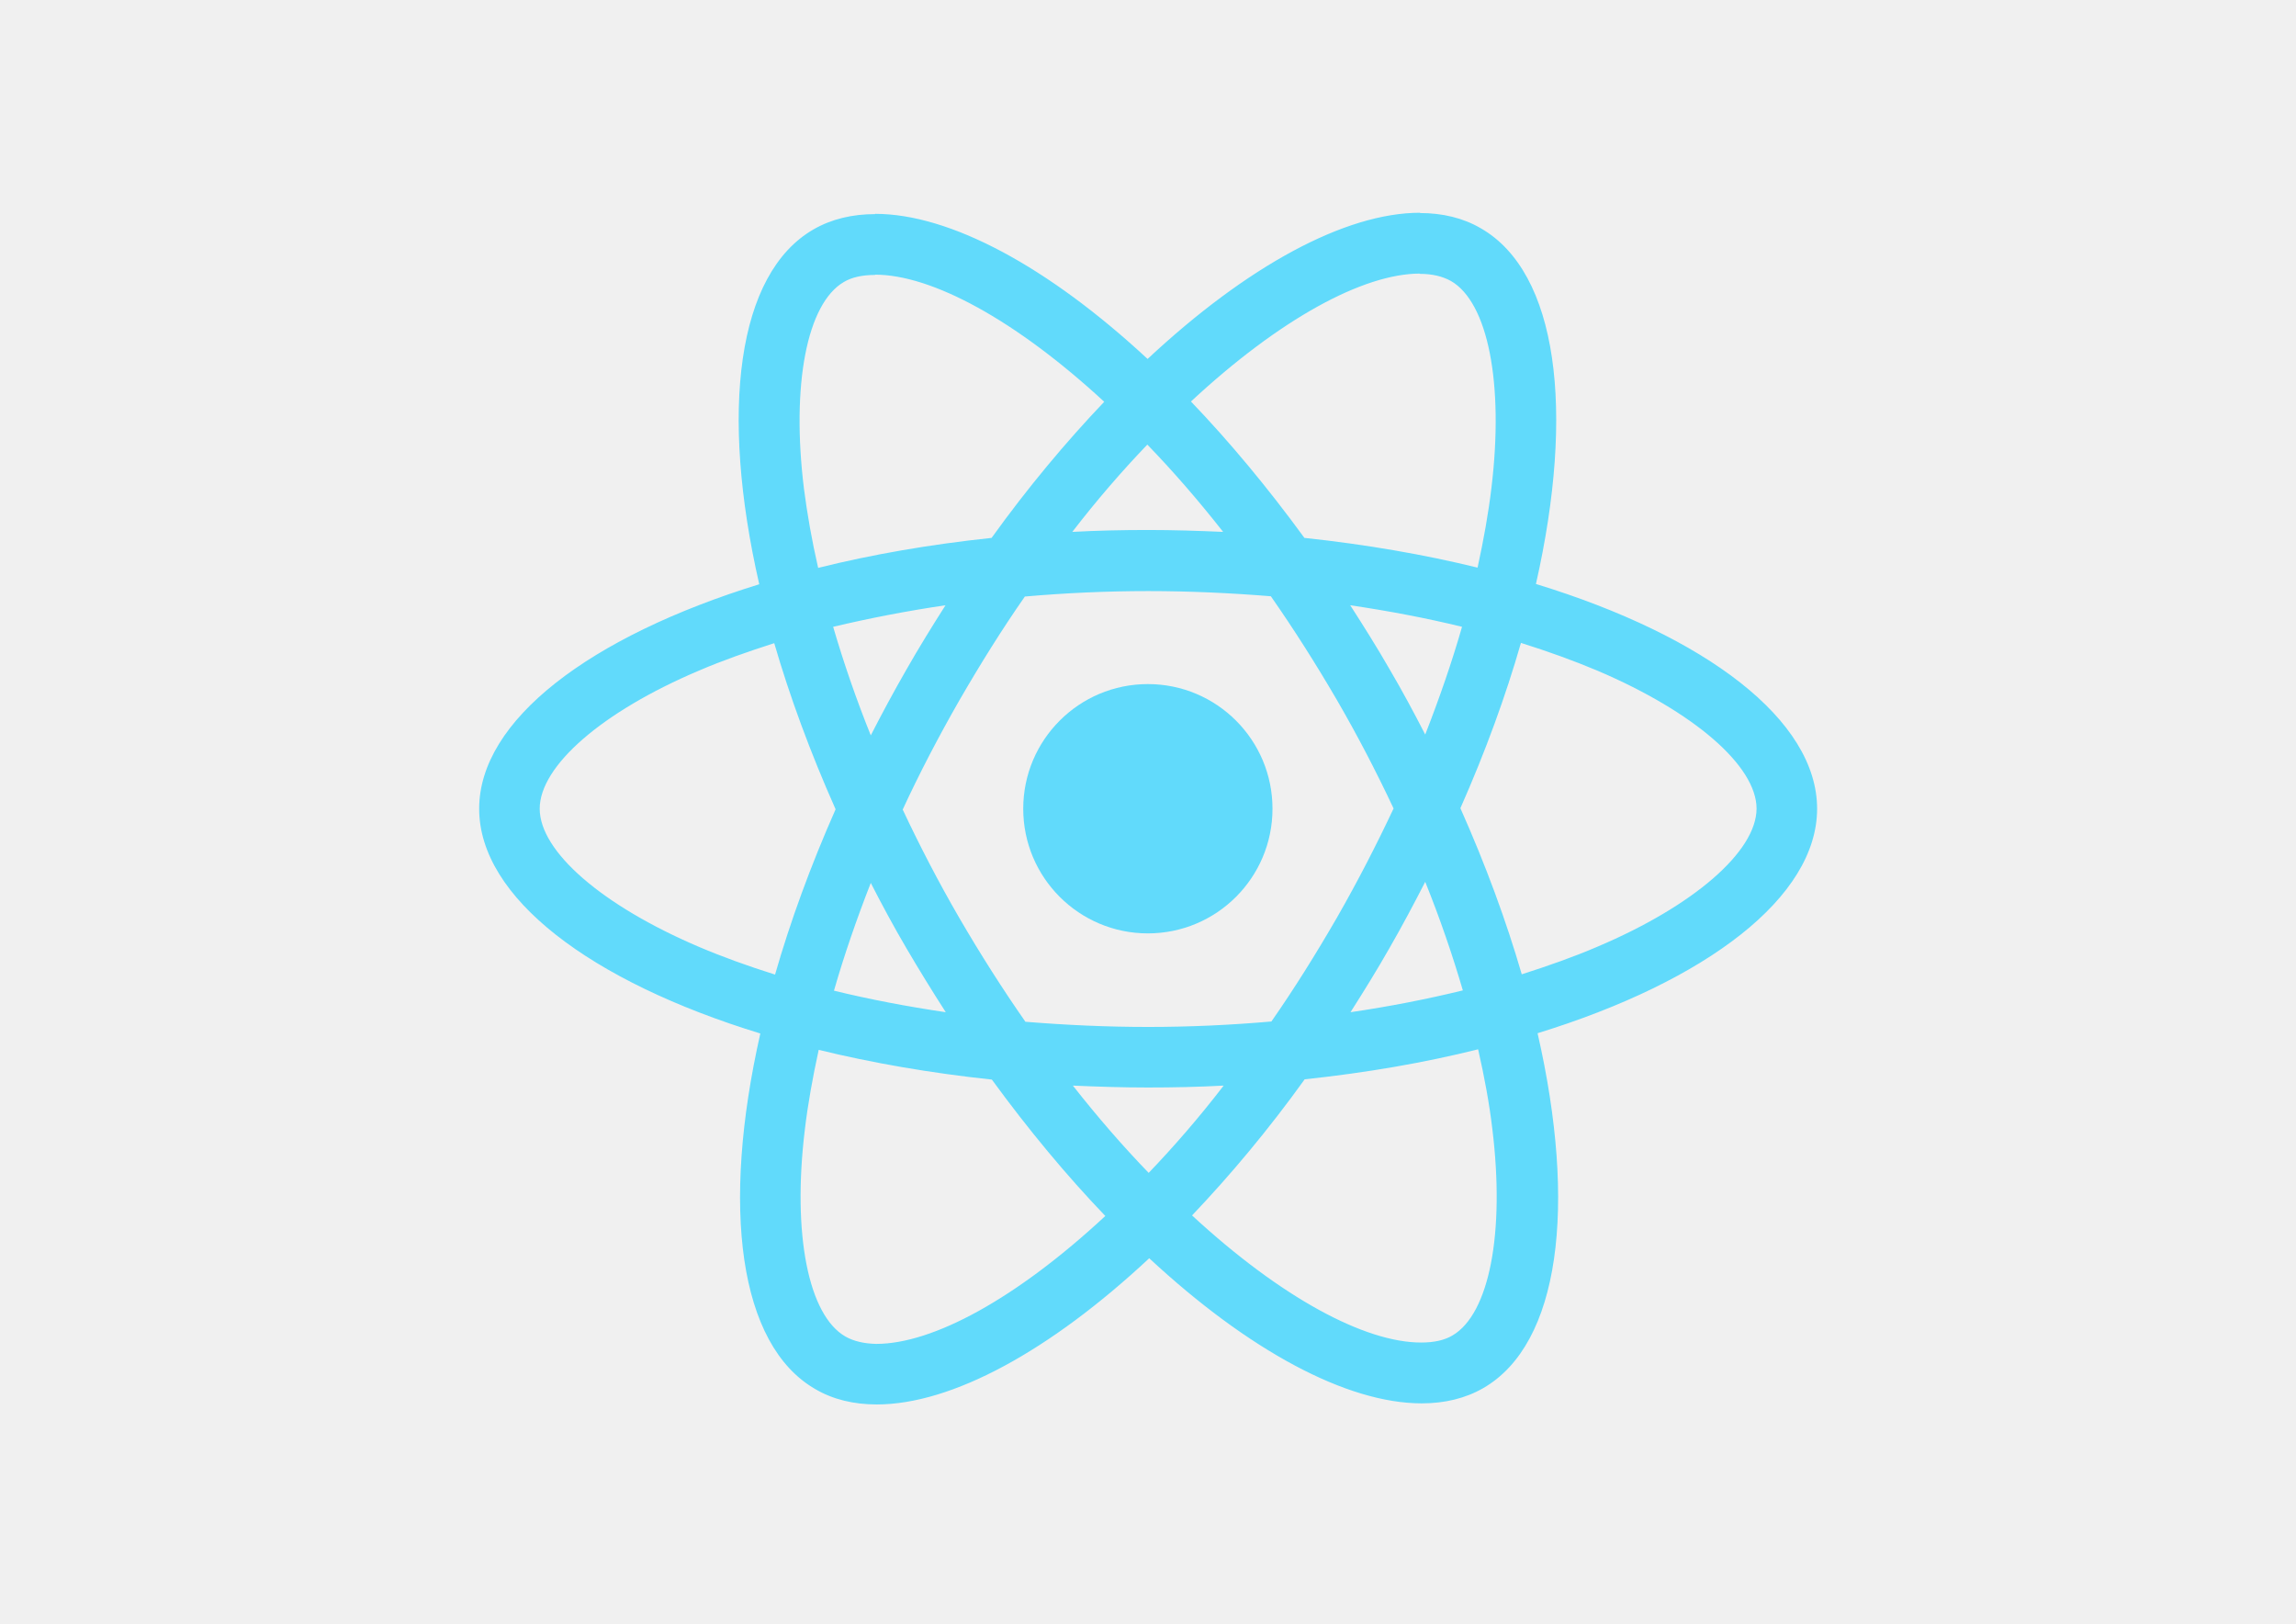
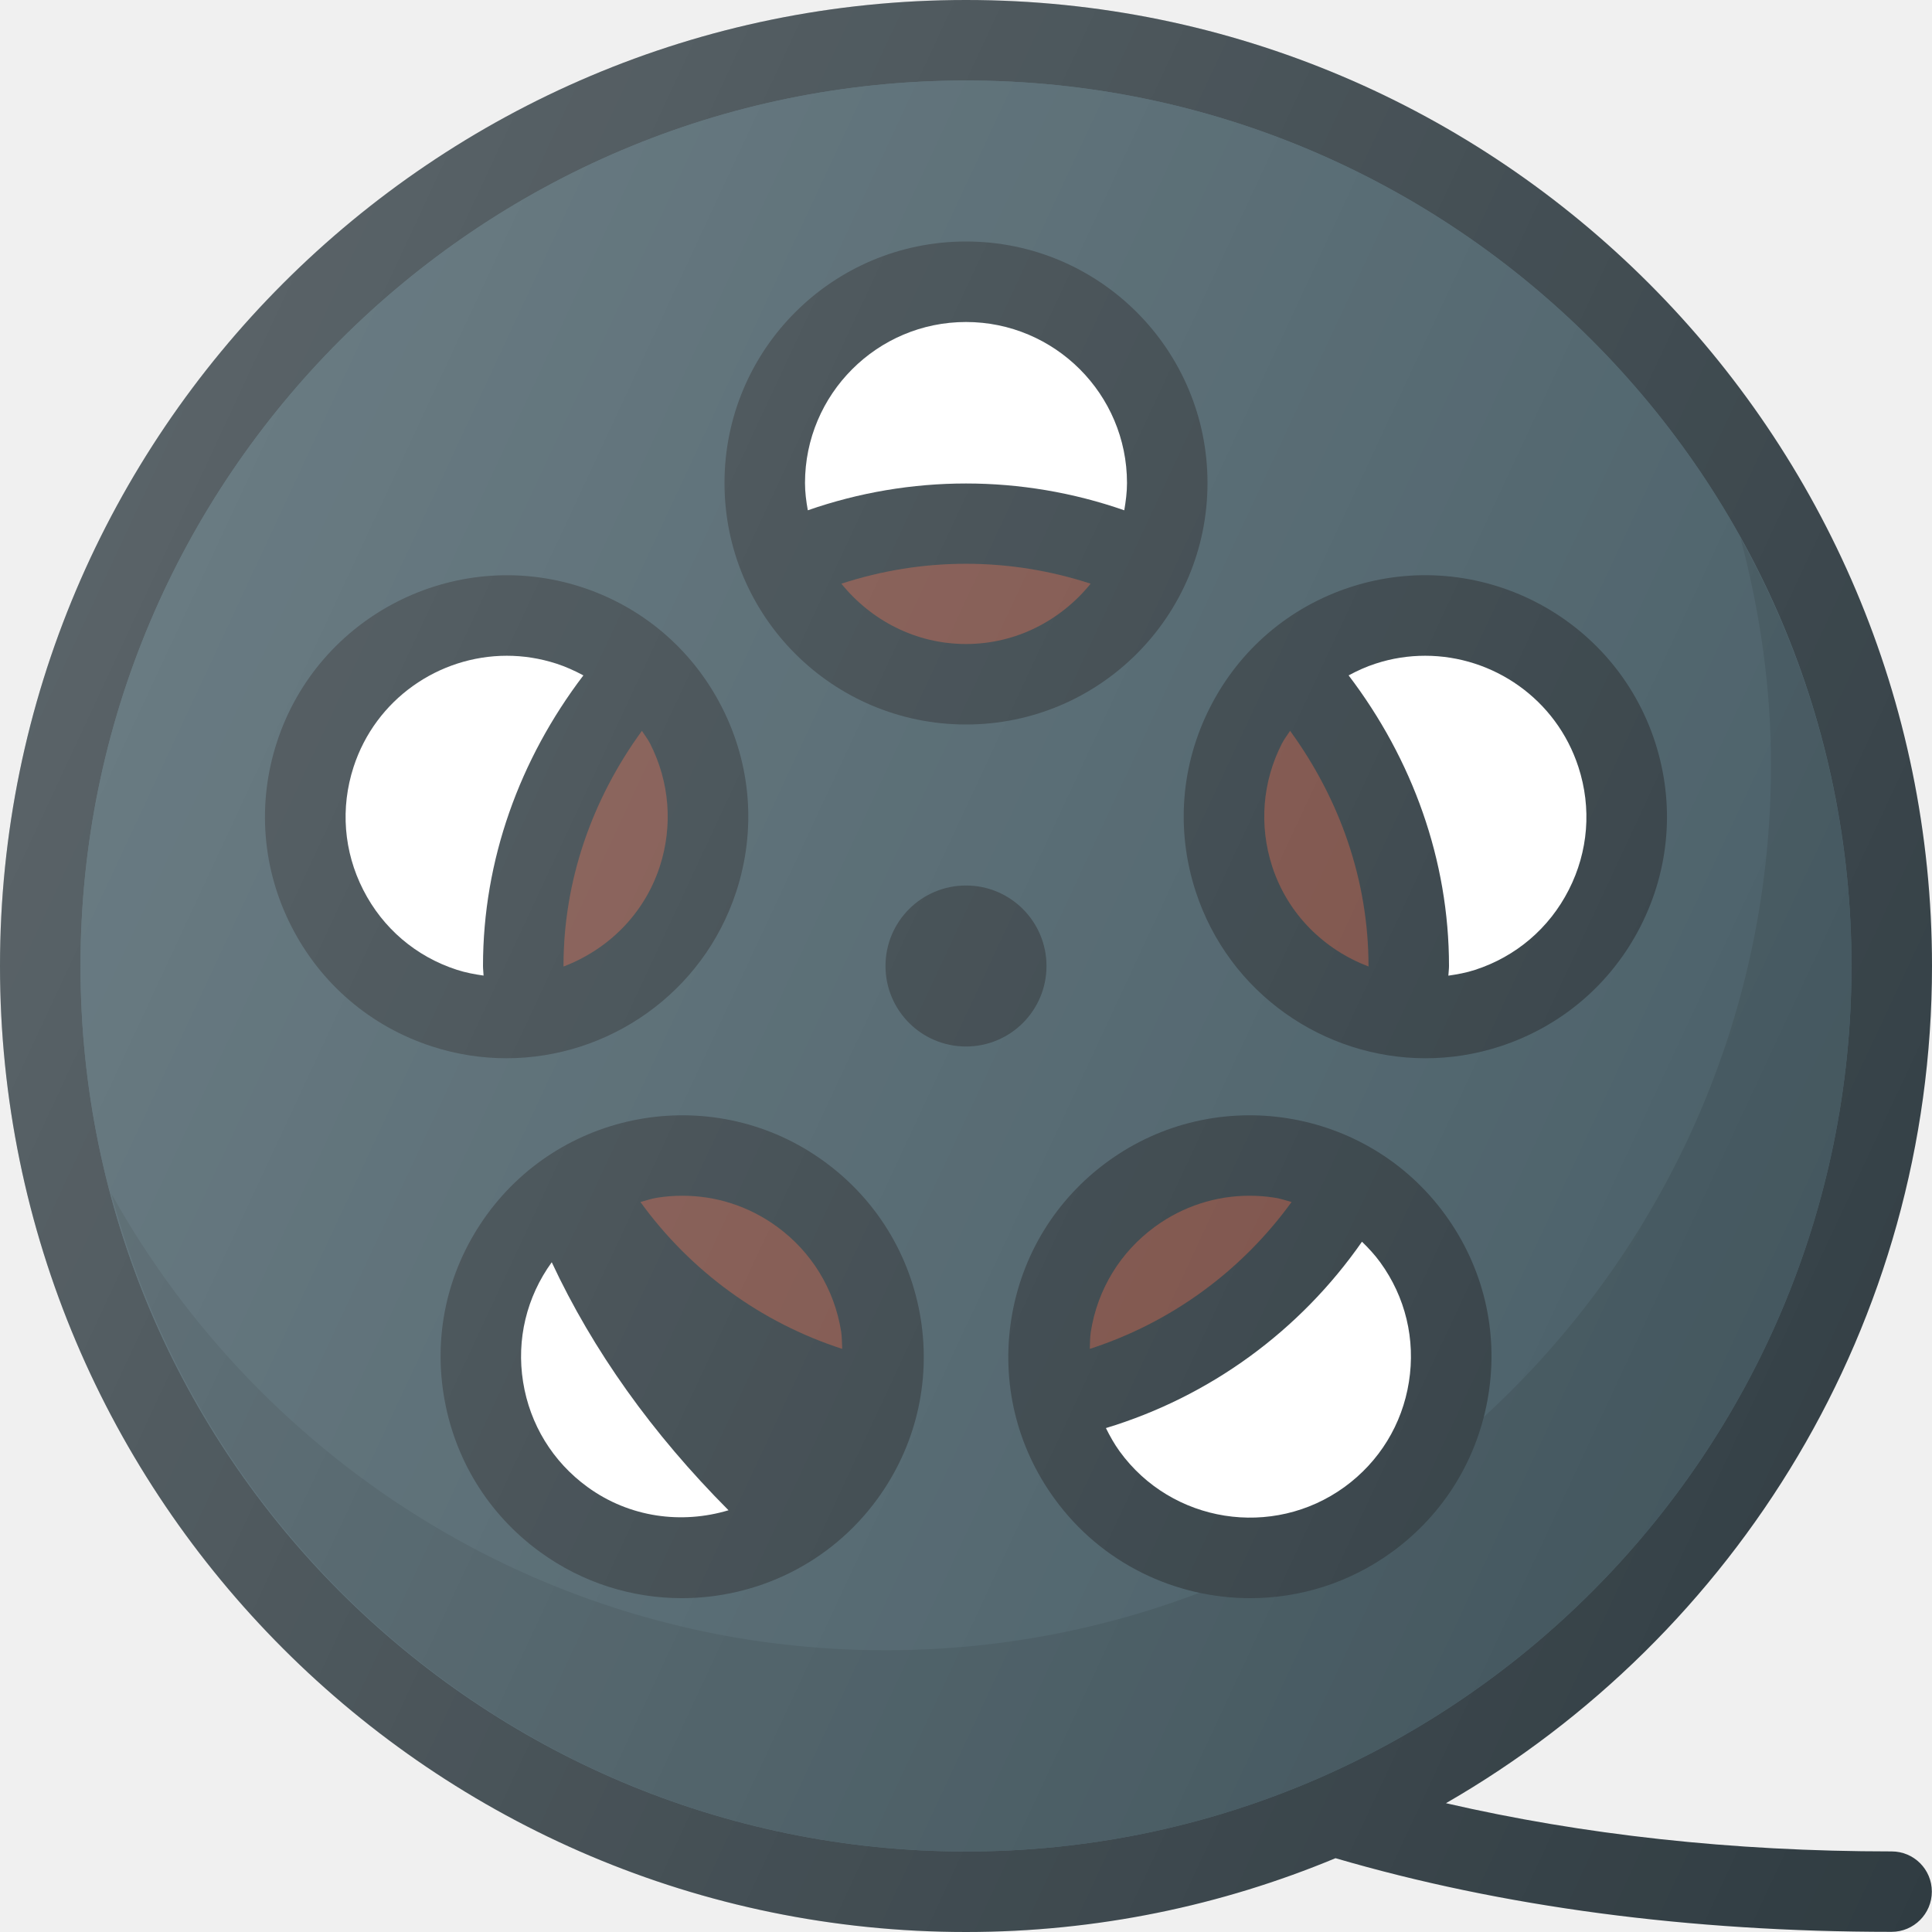
- <svg xmlns="http://www.w3.org/2000/svg" viewBox="0 0 841.9 595.3">
-   <g fill="#61DAFB">
-     <path d="M666.3 296.5c0-32.5-40.7-63.3-103.1-82.4 14.4-63.6 8-114.2-20.2-130.4-6.5-3.8-14.1-5.6-22.4-5.6v22.3c4.6 0 8.3.9 11.4 2.6 13.6 7.8 19.5 37.5 14.9 75.7-1.1 9.4-2.9 19.3-5.1 29.4-19.6-4.8-41-8.5-63.5-10.9-13.5-18.5-27.5-35.3-41.6-50 32.6-30.3 63.2-46.9 84-46.9V78c-27.5 0-63.5 19.6-99.9 53.6-36.4-33.8-72.4-53.2-99.9-53.2v22.3c20.7 0 51.4 16.5 84 46.6-14 14.7-28 31.4-41.3 49.9-22.6 2.4-44 6.1-63.6 11-2.3-10-4-19.7-5.2-29-4.7-38.2 1.1-67.9 14.6-75.8 3-1.8 6.9-2.6 11.5-2.6V78.5c-8.4 0-16 1.8-22.6 5.6-28.1 16.2-34.4 66.7-19.9 130.1-62.2 19.2-102.7 49.9-102.7 82.3 0 32.5 40.7 63.3 103.1 82.4-14.4 63.6-8 114.2 20.2 130.4 6.5 3.8 14.1 5.6 22.5 5.6 27.5 0 63.5-19.6 99.9-53.6 36.4 33.8 72.4 53.2 99.9 53.2 8.4 0 16-1.8 22.6-5.6 28.1-16.2 34.4-66.7 19.9-130.1 62-19.1 102.5-49.9 102.5-82.3zm-130.2-66.7c-3.7 12.9-8.3 26.2-13.5 39.5-4.1-8-8.4-16-13.1-24-4.6-8-9.5-15.8-14.4-23.4 14.2 2.1 27.9 4.7 41 7.9zm-45.8 106.5c-7.8 13.5-15.8 26.3-24.1 38.2-14.9 1.3-30 2-45.2 2-15.1 0-30.2-.7-45-1.9-8.3-11.9-16.4-24.6-24.2-38-7.6-13.1-14.5-26.4-20.8-39.8 6.2-13.4 13.2-26.8 20.7-39.9 7.8-13.5 15.8-26.3 24.1-38.2 14.9-1.3 30-2 45.2-2 15.1 0 30.2.7 45 1.9 8.3 11.9 16.4 24.6 24.2 38 7.6 13.1 14.5 26.4 20.8 39.8-6.3 13.4-13.2 26.8-20.7 39.9zm32.3-13c5.4 13.4 10 26.8 13.8 39.8-13.1 3.2-26.9 5.9-41.2 8 4.9-7.7 9.8-15.6 14.4-23.7 4.6-8 8.9-16.1 13-24.1zM421.2 430c-9.3-9.6-18.6-20.3-27.8-32 9 .4 18.2.7 27.5.7 9.4 0 18.7-.2 27.8-.7-9 11.7-18.3 22.4-27.5 32zm-74.4-58.9c-14.2-2.1-27.9-4.7-41-7.9 3.7-12.9 8.3-26.2 13.5-39.5 4.1 8 8.4 16 13.1 24 4.7 8 9.5 15.8 14.4 23.4zM420.7 163c9.3 9.6 18.6 20.3 27.8 32-9-.4-18.2-.7-27.5-.7-9.4 0-18.7.2-27.8.7 9-11.7 18.3-22.4 27.5-32zm-74 58.9c-4.9 7.7-9.8 15.6-14.4 23.7-4.6 8-8.9 16-13 24-5.4-13.4-10-26.8-13.8-39.8 13.1-3.1 26.9-5.8 41.2-7.9zm-90.5 125.2c-35.4-15.1-58.3-34.9-58.3-50.6 0-15.7 22.9-35.6 58.3-50.6 8.6-3.7 18-7 27.7-10.1 5.7 19.6 13.2 40 22.5 60.9-9.2 20.8-16.6 41.1-22.2 60.6-9.9-3.1-19.3-6.5-28-10.2zM310 490c-13.6-7.8-19.5-37.5-14.9-75.7 1.1-9.4 2.9-19.3 5.1-29.4 19.6 4.8 41 8.5 63.5 10.9 13.5 18.5 27.5 35.3 41.6 50-32.6 30.3-63.2 46.9-84 46.9-4.5-.1-8.3-1-11.3-2.7zm237.2-76.2c4.7 38.2-1.1 67.9-14.6 75.8-3 1.8-6.9 2.6-11.5 2.6-20.7 0-51.4-16.5-84-46.6 14-14.7 28-31.4 41.3-49.9 22.6-2.4 44-6.1 63.6-11 2.3 10.1 4.1 19.8 5.2 29.1zm38.5-66.7c-8.6 3.7-18 7-27.7 10.1-5.7-19.6-13.2-40-22.5-60.9 9.2-20.8 16.6-41.1 22.2-60.6 9.9 3.1 19.3 6.5 28.1 10.2 35.4 15.1 58.3 34.9 58.3 50.6-.1 15.7-23 35.6-58.4 50.6zM320.8 78.4z" />
-     <circle cx="420.9" cy="296.5" r="45.7" />
-     <path d="M520.5 78.1z" />
+ <svg xmlns="http://www.w3.org/2000/svg" version="1.1" id="Layer_1" x="0px" y="0px" viewBox="0 0 24 24" enable-background="new 0 0 24 24" xml:space="preserve">
+   <g>
+     <path fill="#303C42" d="M23.499,22.999c-1.989,0-3.84-0.208-5.537-0.599   C21.564,20.327,24,16.446,24,12c0-6.617-5.383-12-12-12S0,5.383,0,12s5.383,12,12,12   c1.626,0,3.175-0.328,4.59-0.917c2.069,0.605,4.391,0.915,6.908,0.915   c0.276,0,0.5-0.224,0.5-0.5S23.775,22.999,23.499,22.999z" />
+     <path fill="#455B64" d="M1,12C1,5.935,5.935,1,12,1s11,4.935,11,11s-4.935,11-11,11S1,18.065,1,12z" />
+     <path fill="#455B64" d="M1,12C1,5.935,5.935,1,12,1s11,4.935,11,11s-4.935,11-11,11S1,18.065,1,12z" />
+     <circle fill="#303C42" cx="12" cy="6" r="3" />
+     <path fill="#FFFFFF" d="M12,4c1.103,0,2,0.897,2,2c0,0.116-0.015,0.228-0.034,0.339   c-1.274-0.444-2.657-0.444-3.931,0C10.015,6.228,10,6.116,10,6C10,4.897,10.897,4,12,4z" />
+     <path fill="#303C42" d="M9.147,11.073c0.248-0.762,0.184-1.575-0.18-2.289   C8.603,8.07,7.983,7.54,7.221,7.292H7.221   C5.65,6.783,3.952,7.646,3.44,9.219c-0.248,0.762-0.184,1.575,0.18,2.289   s0.984,1.244,1.746,1.491c0.307,0.1,0.618,0.147,0.925,0.147   C7.556,13.146,8.735,12.339,9.147,11.073z" />
+     <path fill="#FFFFFF" d="M4.512,11.054C4.269,10.578,4.227,10.036,4.392,9.528   c0.274-0.844,1.061-1.382,1.904-1.382c0.204,0,0.412,0.032,0.616,0.098   c0.117,0.038,0.229,0.089,0.335,0.146C6.454,9.432,6,10.685,6,12   c0,0.04,0.006,0.079,0.007,0.119c-0.111-0.016-0.222-0.036-0.332-0.072   C5.167,11.883,4.754,11.53,4.512,11.054z" />
+     <path fill="#303C42" d="M10.237,14.427c-1.338-0.973-3.218-0.675-4.19,0.664   c-0.471,0.648-0.662,1.441-0.536,2.232s0.551,1.487,1.2,1.958   c0.531,0.386,1.148,0.572,1.759,0.572c0.929,0,1.845-0.429,2.431-1.235   c0.471-0.648,0.662-1.441,0.537-2.233C11.311,15.593,10.885,14.898,10.237,14.427   z" />
+     <path fill="#303C42" d="M9.921,18.221c-0.352-0.34-0.671-0.691-0.961-1.051   c0.407,0.24,0.844,0.432,1.302,0.57c-0.05,0.1-0.104,0.198-0.171,0.29   C10.04,18.1,9.979,18.159,9.921,18.221z" />
+     <path fill="#FFFFFF" d="M7.298,18.472c-0.432-0.314-0.716-0.778-0.8-1.305   c-0.084-0.527,0.043-1.055,0.356-1.487c0.512,1.097,1.247,2.128,2.196,3.081   C8.471,18.935,7.823,18.854,7.298,18.472z" />
+     <path fill="#303C42" d="M20.56,9.219c-0.511-1.574-2.205-2.437-3.781-1.927   c-0.762,0.248-1.382,0.777-1.746,1.492c-0.364,0.714-0.428,1.527-0.18,2.289   c0.412,1.266,1.591,2.073,2.855,2.073c0.307,0,0.618-0.047,0.925-0.147   c0,0,0,0,0,0c0.762-0.248,1.382-0.777,1.746-1.491S20.807,9.981,20.56,9.219z" />
+     <path fill="#6D4D42" d="M12,8c-0.627,0-1.181-0.296-1.548-0.749   c1.007-0.33,2.089-0.33,3.096,0C13.181,7.704,12.627,8,12,8z" />
+     <path fill="#6D4D42" d="M8.196,10.764c-0.195,0.598-0.649,1.034-1.195,1.242   C7,12.004,7,12.002,7,12c0-1.059,0.354-2.07,0.974-2.921   C8.008,9.132,8.047,9.181,8.076,9.238C8.318,9.714,8.361,10.256,8.196,10.764z" />
+     <path fill="#6D4D42" d="M8.478,14.854c0.419,0,0.826,0.131,1.171,0.382   c0.432,0.314,0.716,0.778,0.8,1.305c0.011,0.072,0.009,0.144,0.013,0.215   c-1.005-0.325-1.883-0.963-2.506-1.824c0.068-0.018,0.134-0.042,0.205-0.053   C8.266,14.862,8.372,14.854,8.478,14.854z" />
+     <path fill="#6D4D42" d="M15.804,10.764c-0.165-0.508-0.123-1.05,0.12-1.526   c0.029-0.057,0.068-0.106,0.102-0.159C16.646,9.93,17,10.942,17,12   c0,0.002-0,0.004-0,0.006C16.453,11.798,15.999,11.362,15.804,10.764z" />
+     <path fill="#FFFFFF" d="M19.488,11.054c-0.242,0.476-0.656,0.829-1.164,0.994   c-0.11,0.036-0.221,0.056-0.332,0.072C17.994,12.079,18,12.04,18,12   c0-1.315-0.454-2.568-1.247-3.61c0.106-0.057,0.217-0.108,0.335-0.146   C17.292,8.177,17.5,8.146,17.704,8.146c0.844,0,1.63,0.538,1.904,1.383   C19.773,10.036,19.731,10.578,19.488,11.054z" />
+     <circle fill="#303C42" cx="12" cy="12" r="1" />
+     <path opacity="0.1" fill="#010101" d="M21.619,6.677C21.859,7.579,22,8.523,22,9.5   c0,6.065-4.935,11-11,11c-4.135,0-7.74-2.295-9.619-5.677C2.632,19.523,6.912,23,12,23   c6.065,0,11-4.935,11-11C23,10.069,22.496,8.256,21.619,6.677z" />
+     <path fill="#303C42" d="M13.763,14.427c-0.648,0.471-1.074,1.166-1.2,1.958   c-0.125,0.792,0.065,1.584,0.537,2.233c0.586,0.807,1.502,1.235,2.431,1.235   c0.611,0,1.228-0.186,1.759-0.572c0.648-0.471,1.074-1.166,1.2-1.958   s-0.065-1.584-0.536-2.232C16.982,13.752,15.101,13.454,13.763,14.427z" />
+     <path fill="#FFFFFF" d="M17.502,17.167c-0.083,0.527-0.368,0.991-0.8,1.305   c-0.892,0.647-2.146,0.449-2.793-0.442c-0.067-0.092-0.121-0.19-0.171-0.29   c1.289-0.39,2.408-1.205,3.181-2.315c0.081,0.079,0.158,0.161,0.226,0.255   C17.459,16.111,17.586,16.639,17.502,17.167z" />
+     <path fill="#6D4D42" d="M14.351,15.236c0.345-0.251,0.752-0.382,1.171-0.382   c0.105,0,0.211,0.008,0.317,0.025c0.071,0.011,0.137,0.035,0.205,0.053   c-0.624,0.861-1.501,1.499-2.506,1.824c0.004-0.072,0.001-0.143,0.013-0.215   C13.635,16.014,13.919,15.55,14.351,15.236z" />
+     <g opacity="0.1">
+       <path fill="#D32E2E" d="M12,8c-0.627,0-1.181-0.296-1.548-0.749    c1.007-0.33,2.089-0.33,3.096,0C13.181,7.704,12.627,8,12,8z" />
+       <path fill="#D32E2E" d="M8.196,10.764c-0.195,0.598-0.649,1.034-1.195,1.242    C7,12.004,7,12.002,7,12c0-1.059,0.354-2.07,0.974-2.921    C8.008,9.132,8.047,9.181,8.076,9.238C8.318,9.714,8.361,10.256,8.196,10.764z" />
+       <path fill="#D32E2E" d="M8.478,14.854c0.419,0,0.826,0.131,1.171,0.382    c0.432,0.314,0.716,0.778,0.8,1.305c0.011,0.072,0.009,0.144,0.013,0.215    c-1.005-0.325-1.883-0.963-2.506-1.824c0.068-0.018,0.134-0.042,0.205-0.053    C8.266,14.862,8.372,14.854,8.478,14.854z" />
+       <path fill="#D32E2E" d="M14.351,15.236c0.345-0.251,0.752-0.382,1.171-0.382    c0.105,0,0.211,0.008,0.317,0.025c0.071,0.011,0.137,0.035,0.205,0.053    c-0.624,0.861-1.501,1.499-2.506,1.824c0.004-0.072,0.001-0.143,0.013-0.215    C13.635,16.014,13.919,15.55,14.351,15.236z" />
+       <path fill="#D32E2E" d="M15.804,10.764c-0.165-0.508-0.123-1.05,0.12-1.526    c0.029-0.057,0.068-0.106,0.102-0.159C16.646,9.93,17,10.942,17,12    c0,0.002-0,0.004-0,0.006C16.453,11.798,15.999,11.362,15.804,10.764z" />
+     </g>
+     <linearGradient id="SVGID_1_" gradientUnits="userSpaceOnUse" x1="1.125" y1="6.929" x2="26.302" y2="18.669">
+       <stop offset="0" style="stop-color:#FFFFFF;stop-opacity:0.2" />
+       <stop offset="1" style="stop-color:#FFFFFF;stop-opacity:0" />
+     </linearGradient>
+     <path fill="url(#SVGID_1_)" d="M23.499,22.999c-1.989,0-3.84-0.208-5.537-0.599   C21.564,20.327,24,16.446,24,12c0-6.617-5.383-12-12-12S0,5.383,0,12s5.383,12,12,12   c1.626,0,3.175-0.328,4.59-0.917c2.069,0.605,4.391,0.915,6.908,0.915   c0.276,0,0.5-0.224,0.5-0.5S23.775,22.999,23.499,22.999z" />
  </g>
+   <g>
+ </g>
+   <g>
+ </g>
+   <g>
+ </g>
+   <g>
+ </g>
+   <g>
+ </g>
+   <g>
+ </g>
+   <g>
+ </g>
+   <g>
+ </g>
+   <g>
+ </g>
+   <g>
+ </g>
+   <g>
+ </g>
+   <g>
+ </g>
+   <g>
+ </g>
+   <g>
+ </g>
+   <g>
+ </g>
</svg>
